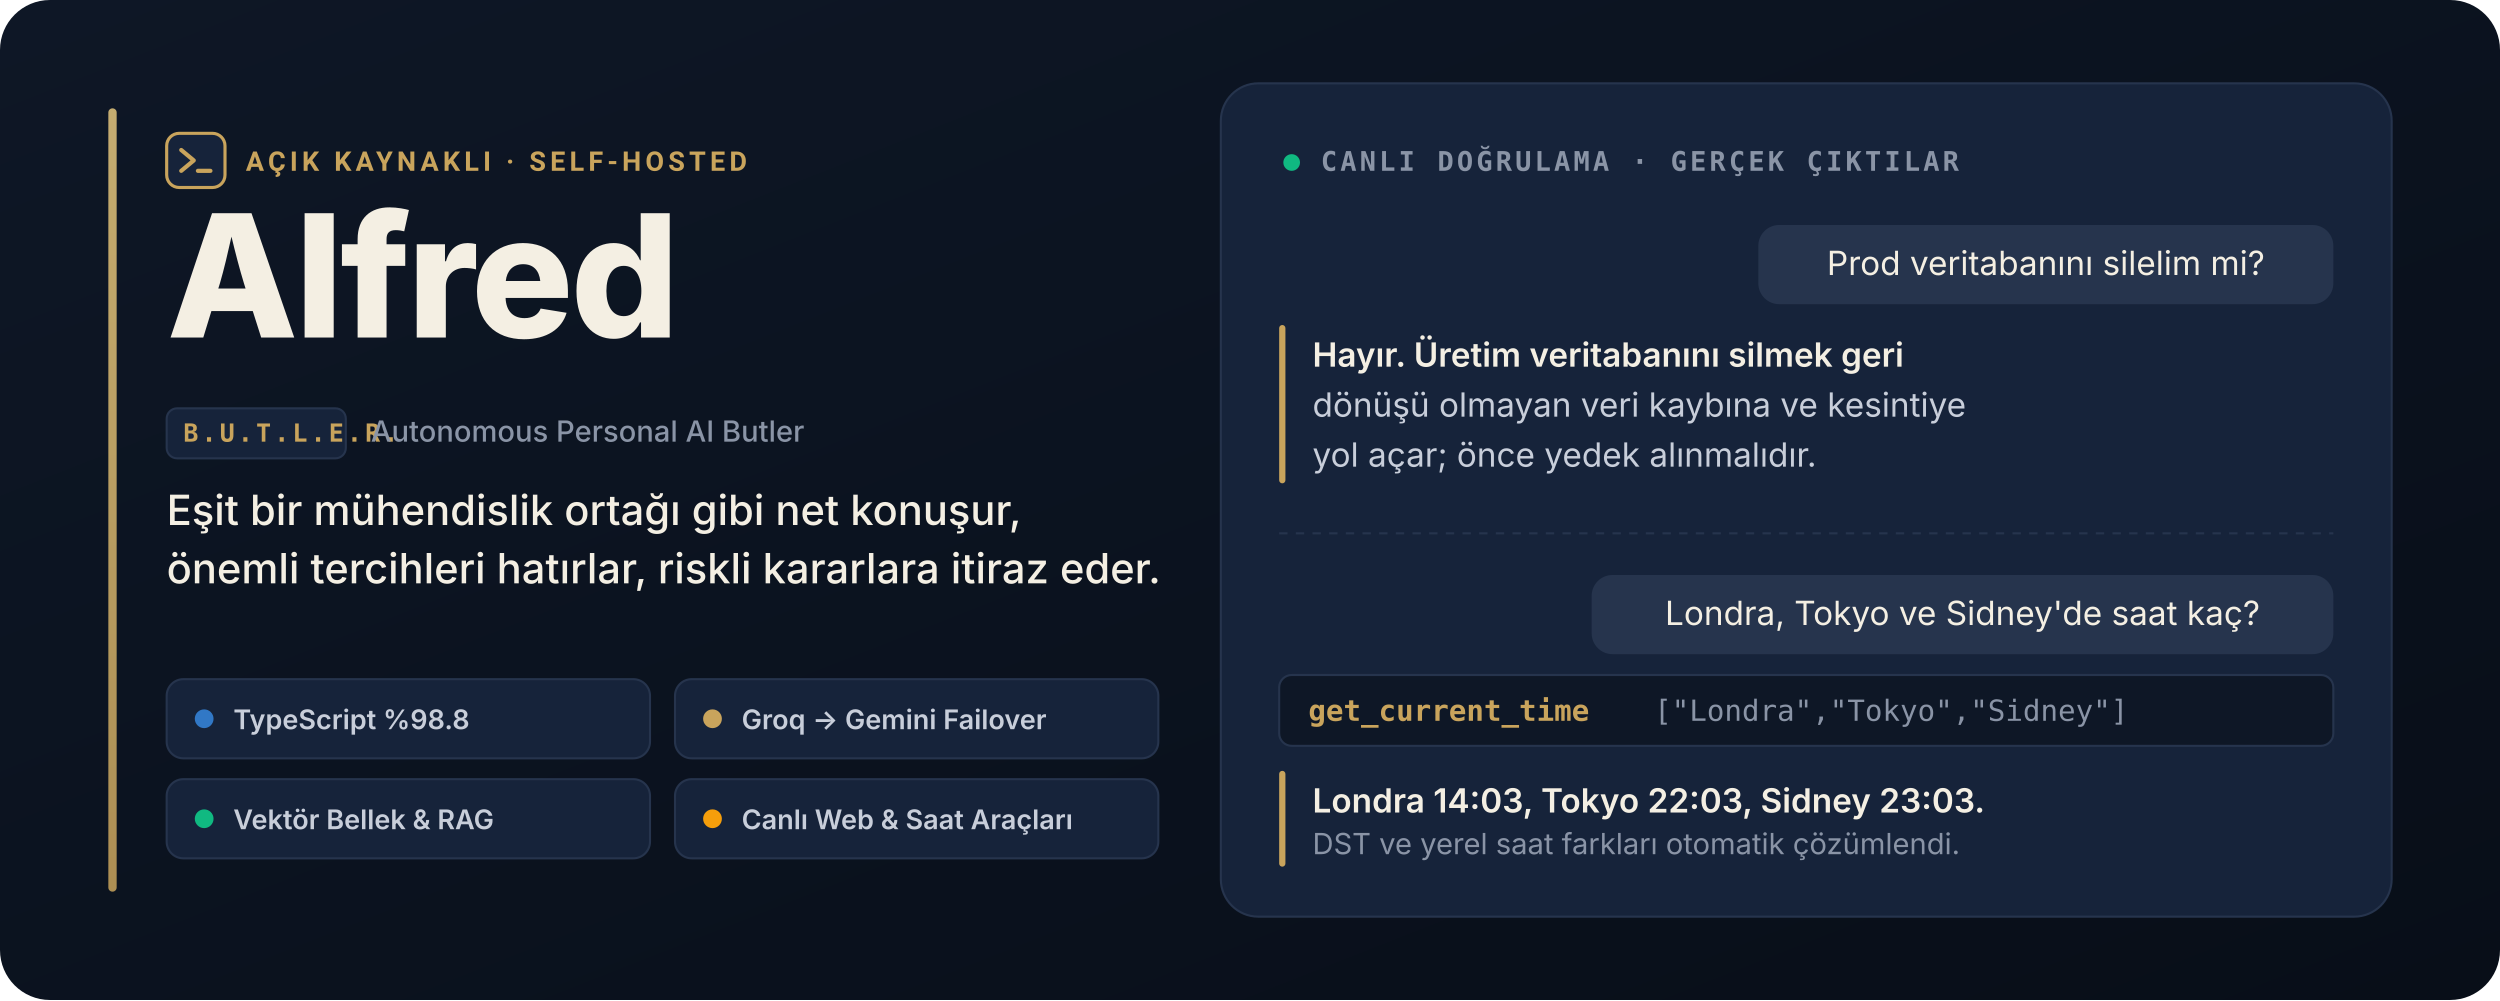
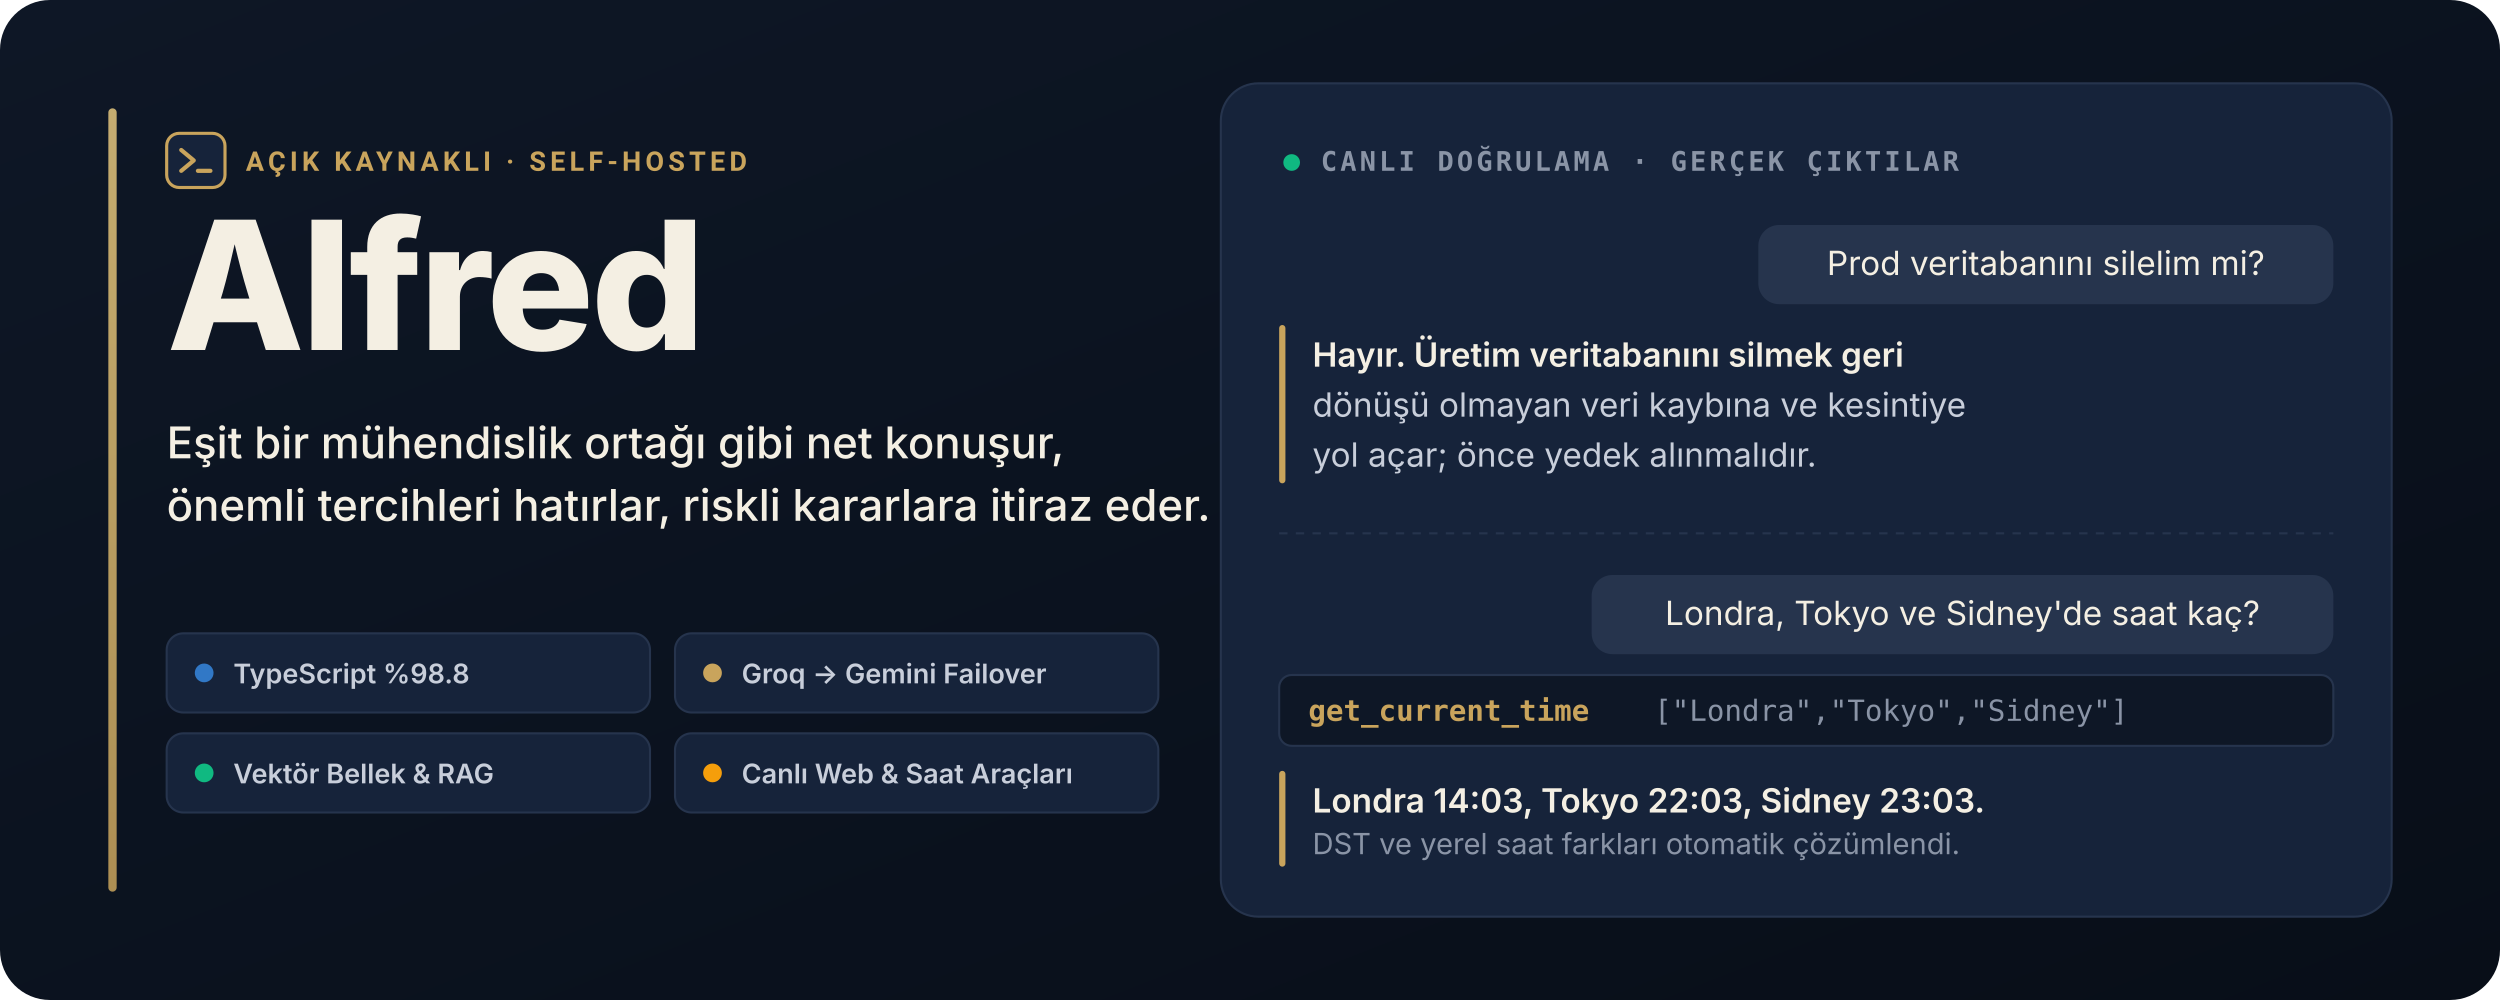
<svg xmlns="http://www.w3.org/2000/svg" width="1200" height="480" viewBox="0 0 1200 480" role="img" aria-labelledby="hero-title hero-desc">
  <defs>
    <linearGradient id="bgGrad" x1="0%" y1="0%" x2="100%" y2="100%">
      <stop offset="0%" stop-color="#0E1726" />
      <stop offset="100%" stop-color="#080E18" />
    </linearGradient>
    <linearGradient id="goldGrad" x1="0%" y1="0%" x2="0%" y2="100%">
      <stop offset="0%" stop-color="#E5C77D" />
      <stop offset="100%" stop-color="#C9A45C" />
    </linearGradient>
  </defs>
  <rect width="1200" height="480" rx="24" fill="url(#bgGrad)" />
  <rect x="52" y="52" width="4" height="376" rx="2" fill="url(#goldGrad)" opacity="0.85" />
  <g id="title-block" transform="translate(80 0)">
    <g transform="translate(0 64)">
      <rect x="0" y="0" width="28" height="26" rx="6" fill="#16233A" stroke="#C9A45C" stroke-width="1.5" />
      <path d="M7 8 L13 13 L7 18" fill="none" stroke="#C9A45C" stroke-width="2" stroke-linecap="round" stroke-linejoin="round" />
      <line x1="15" y1="18" x2="21" y2="18" stroke="#C9A45C" stroke-width="2" stroke-linecap="round" />
      <text x="38" y="18" font-family="-apple-system, BlinkMacSystemFont, 'Segoe UI', Roboto, sans-serif" font-size="13" font-weight="700" letter-spacing="2" fill="#C9A45C">AÇIK KAYNAKLI · SELF-HOSTED</text>
    </g>
-     <text x="0" y="162" font-family="-apple-system, BlinkMacSystemFont, 'Segoe UI', sans-serif" font-size="82" font-weight="800" letter-spacing="-1.5" fill="#F4EFE3">Alfred</text>
-     <g transform="translate(0 196)">
-       <rect x="0" y="0" width="86" height="24" rx="5" fill="#16233A" stroke="#26344D" />
-       <text x="8" y="16" font-family="ui-monospace, SFMono-Regular, Menlo, monospace" font-size="12" font-weight="700" letter-spacing="1.5" fill="#C9A45C">B.U.T.L.E.R.</text>
-       <text x="98" y="16" font-family="-apple-system, BlinkMacSystemFont, 'Segoe UI', sans-serif" font-size="14" font-weight="500" fill="#8A94A6">Autonomous Personal AI Butler</text>
+     <text x="0" y="168" font-family="-apple-system, BlinkMacSystemFont, 'Segoe UI', sans-serif" font-size="86" font-weight="800" letter-spacing="-1.5" fill="#F4EFE3">Alfred</text>
+     <g transform="translate(0 220)">
+       <text x="0" y="0" font-family="-apple-system, BlinkMacSystemFont, 'Segoe UI', sans-serif" font-size="21" font-weight="500" fill="#F4EFE3">Eşit bir mühendislik ortağı gibi net konuşur,</text>
+       <text x="0" y="30" font-family="-apple-system, BlinkMacSystemFont, 'Segoe UI', sans-serif" font-size="21" font-weight="500" fill="#F4EFE3">önemli tercihleri hatırlar, riskli kararlara itiraz eder.</text>
    </g>
-     <g transform="translate(0 252)">
-       <text x="0" y="0" font-family="-apple-system, BlinkMacSystemFont, 'Segoe UI', sans-serif" font-size="20" font-weight="500" fill="#F4EFE3">Eşit bir mühendislik ortağı gibi net konuşur,</text>
-       <text x="0" y="28" font-family="-apple-system, BlinkMacSystemFont, 'Segoe UI', sans-serif" font-size="20" font-weight="500" fill="#F4EFE3">önemli tercihleri hatırlar, riskli kararlara itiraz eder.</text>
-     </g>
-     <g transform="translate(0 326)">
+     <g transform="translate(0 304)">
      <g transform="translate(0 0)">
        <rect width="232" height="38" rx="8" fill="#16233A" stroke="#26344D" />
        <circle cx="18" cy="19" r="4.5" fill="#3178C6" />
        <text x="32" y="24" font-family="-apple-system, BlinkMacSystemFont, 'Segoe UI', sans-serif" font-size="13" font-weight="600" fill="#C8CEDA">TypeScript %98.8</text>
      </g>
      <g transform="translate(244 0)">
        <rect width="232" height="38" rx="8" fill="#16233A" stroke="#26344D" />
        <circle cx="18" cy="19" r="4.5" fill="#C9A45C" />
        <text x="32" y="24" font-family="-apple-system, BlinkMacSystemFont, 'Segoe UI', sans-serif" font-size="13" font-weight="600" fill="#C8CEDA">Groq → Gemini Failover</text>
      </g>
      <g transform="translate(0 48)">
        <rect width="232" height="38" rx="8" fill="#16233A" stroke="#26344D" />
        <circle cx="18" cy="19" r="4.5" fill="#10B981" />
        <text x="32" y="24" font-family="-apple-system, BlinkMacSystemFont, 'Segoe UI', sans-serif" font-size="13" font-weight="600" fill="#C8CEDA">Vektör Bellek &amp; RAG</text>
      </g>
      <g transform="translate(244 48)">
        <rect width="232" height="38" rx="8" fill="#16233A" stroke="#26344D" />
        <circle cx="18" cy="19" r="4.5" fill="#F59E0B" />
        <text x="32" y="24" font-family="-apple-system, BlinkMacSystemFont, 'Segoe UI', sans-serif" font-size="13" font-weight="600" fill="#C8CEDA">Canlı Web &amp; Saat Araçları</text>
      </g>
    </g>
  </g>
  <g id="real-conversation" transform="translate(586 40)">
    <rect width="562" height="400" rx="18" fill="#16233A" stroke="#26344D" />
    <g transform="translate(28 32)">
      <circle cx="6" cy="6" r="4" fill="#10B981" />
      <text x="20" y="10" font-family="ui-monospace, SFMono-Regular, Menlo, monospace" font-size="13" font-weight="600" letter-spacing="1.5" fill="#8A94A6">CANLI DOĞRULAMA · GERÇEK ÇIKTILAR</text>
    </g>
    <g transform="translate(28 68)">
      <rect x="230" y="0" width="276" height="38" rx="10" fill="#26344D" />
      <text x="368" y="24" text-anchor="middle" font-family="-apple-system, BlinkMacSystemFont, 'Segoe UI', sans-serif" font-size="16" fill="#F4EFE3">Prod veritabanını silelim mi?</text>
      <rect x="0" y="48" width="3" height="76" rx="1.5" fill="#C9A45C" />
      <text x="16" y="68" font-family="-apple-system, BlinkMacSystemFont, 'Segoe UI', sans-serif" font-size="16" font-weight="600" fill="#F4EFE3">Hayır. Üretim veritabanını silmek geri</text>
      <text x="16" y="92" font-family="-apple-system, BlinkMacSystemFont, 'Segoe UI', sans-serif" font-size="16" fill="#C8CEDA">dönüşü olmayan veri kaybına ve kesintiye</text>
      <text x="16" y="116" font-family="-apple-system, BlinkMacSystemFont, 'Segoe UI', sans-serif" font-size="16" fill="#C8CEDA">yol açar; önce yedek alınmalıdır.</text>
    </g>
    <line x1="28" y1="216" x2="534" y2="216" stroke="#26344D" stroke-dasharray="4 4" />
    <g transform="translate(28 236)">
      <rect x="150" y="0" width="356" height="38" rx="10" fill="#26344D" />
      <text x="328" y="24" text-anchor="middle" font-family="-apple-system, BlinkMacSystemFont, 'Segoe UI', sans-serif" font-size="16" fill="#F4EFE3">Londra, Tokyo ve Sidney'de saat kaç?</text>
      <rect x="0" y="48" width="506" height="34" rx="6" fill="#0E1726" stroke="#26344D" />
      <text x="14" y="70" font-family="ui-monospace, SFMono-Regular, Menlo, monospace" font-size="14" font-weight="600" fill="#C9A45C">get_current_time</text>
      <text x="180" y="70" font-family="ui-monospace, SFMono-Regular, Menlo, monospace" font-size="14" fill="#8A94A6">["Londra","Tokyo","Sidney"]</text>
      <rect x="0" y="94" width="3" height="46" rx="1.5" fill="#C9A45C" />
      <text x="16" y="114" font-family="-apple-system, BlinkMacSystemFont, 'Segoe UI', sans-serif" font-size="16" font-weight="600" fill="#F4EFE3">Londra 14:03, Tokyo 22:03, Sidney 23:03.</text>
      <text x="16" y="134" font-family="-apple-system, BlinkMacSystemFont, 'Segoe UI', sans-serif" font-size="14" fill="#8A94A6">DST ve yerel saat farkları otomatik çözümlendi.</text>
    </g>
  </g>
</svg>
